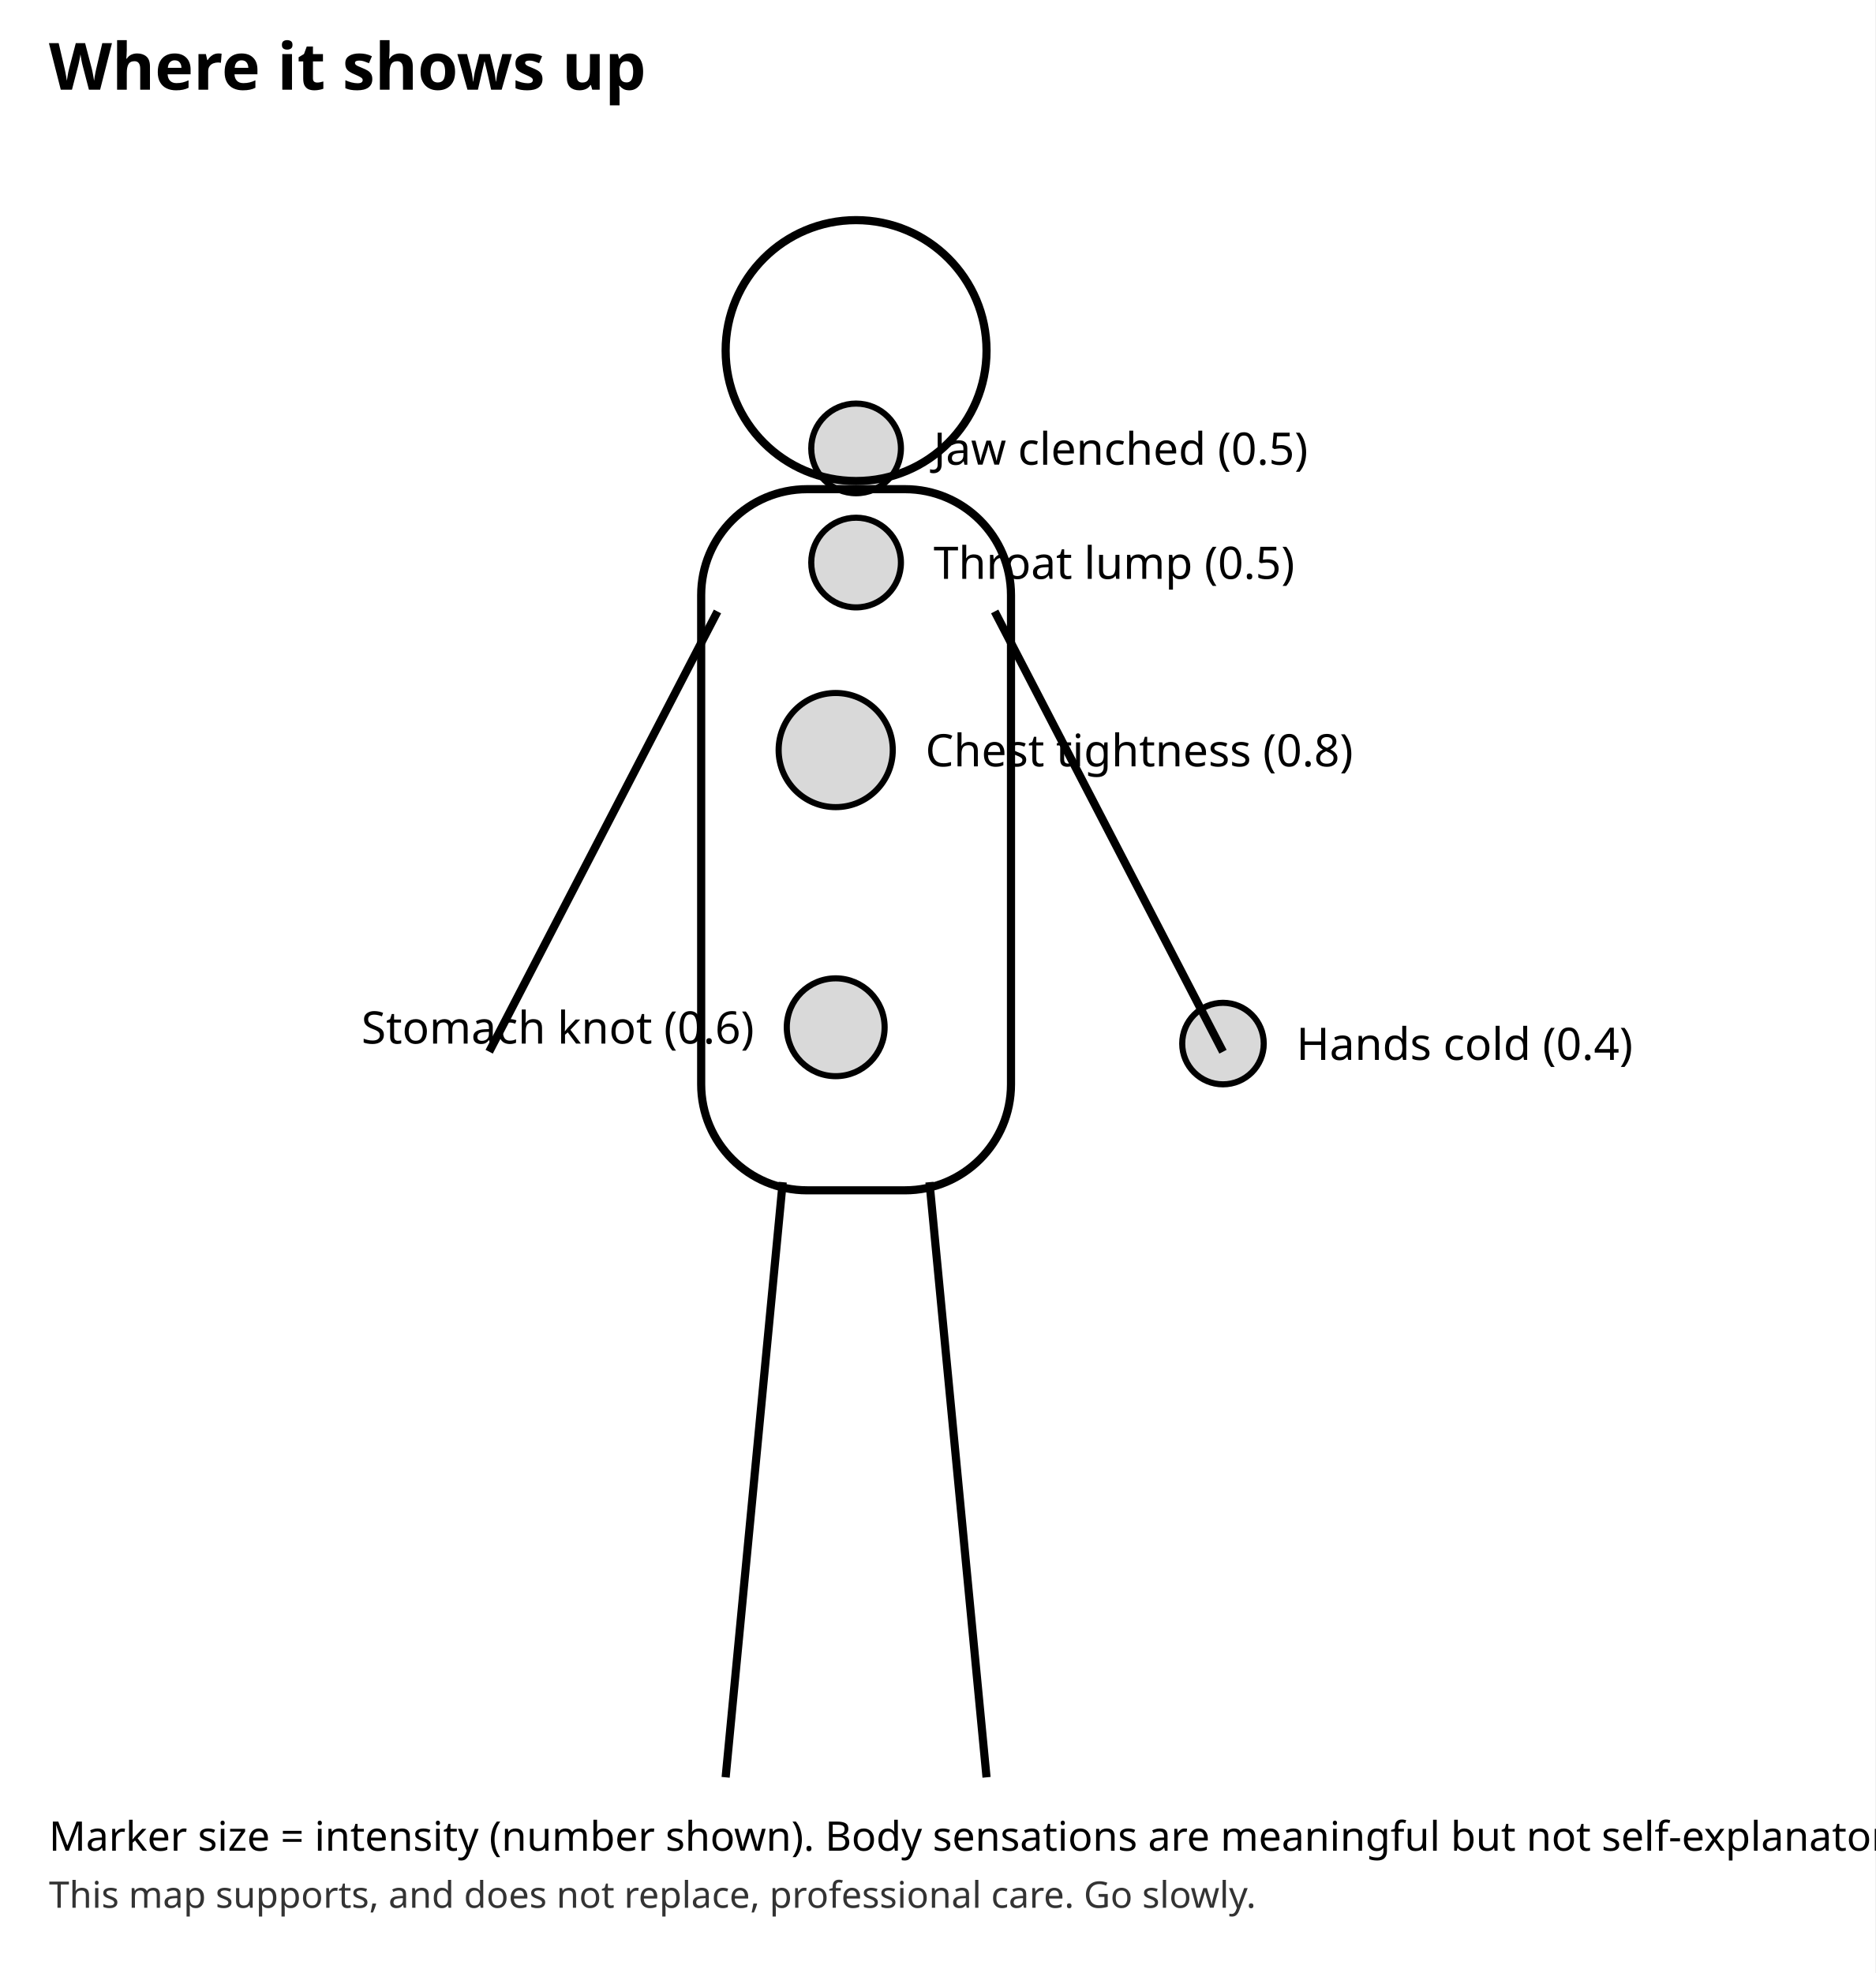
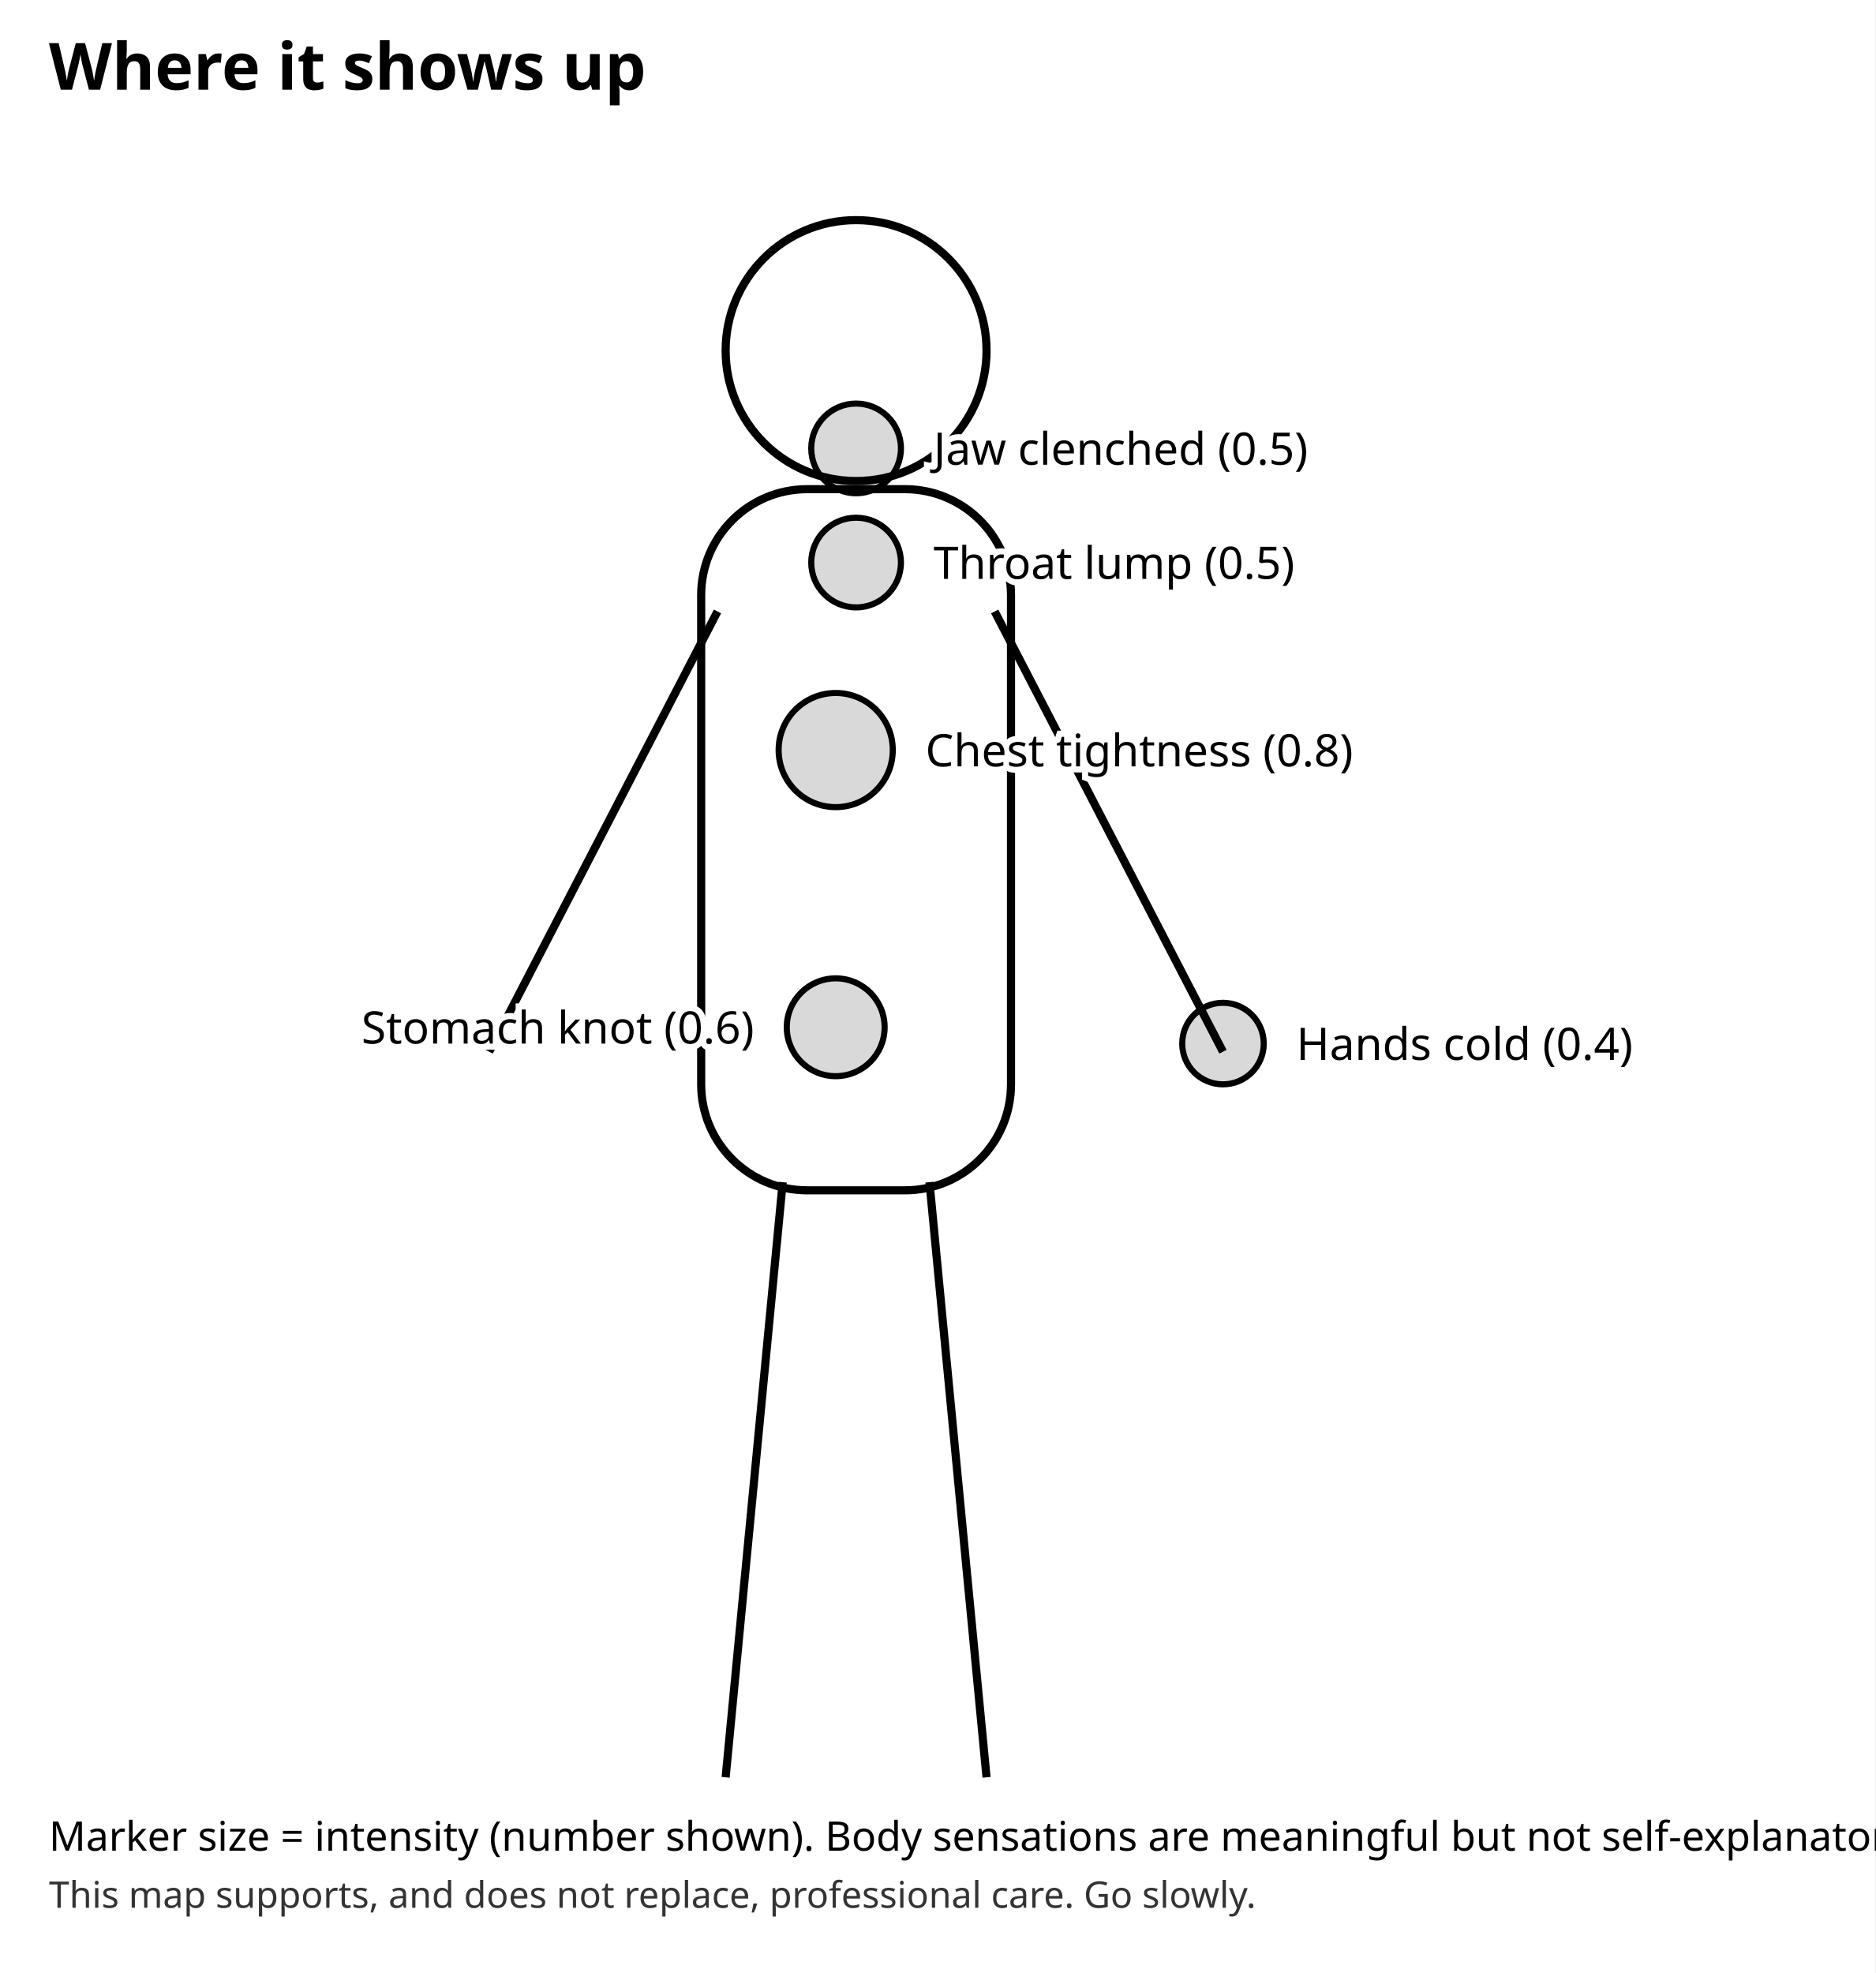
<svg xmlns="http://www.w3.org/2000/svg" viewBox="0 0 460 484" role="img" aria-label="Body map: Where it shows up. Sensations: Jaw clenched (intensity 0.5), Throat lump (intensity 0.5), Chest tightness (intensity 0.8), Stomach knot (intensity 0.6), Hands cold (intensity 0.4). Pace and titrate.">
  <rect x="0" y="0" width="460" height="484" fill="#fff" />
  <text x="12" y="22" font-family="sans-serif" font-size="16" font-weight="700">Where it shows up</text>
  <circle cx="210" cy="86" r="32" fill="#fff" stroke="#000" stroke-width="2" />
  <rect x="172" y="120" width="76" height="172" rx="26" ry="26" fill="#fff" stroke="#000" stroke-width="2" />
  <line x1="176" y1="150" x2="120" y2="258" stroke="#000" stroke-width="2" />
  <line x1="244" y1="150" x2="300" y2="258" stroke="#000" stroke-width="2" />
  <line x1="192" y1="290" x2="178" y2="436" stroke="#000" stroke-width="2" />
  <line x1="228" y1="290" x2="242" y2="436" stroke="#000" stroke-width="2" />
  <circle data-el="node:jaw" cx="210" cy="110" r="11" fill="#000" fill-opacity="0.15" stroke="#000" stroke-width="1.5" />
-   <text x="229" y="114" font-family="sans-serif" font-size="11" text-anchor="start" data-el="nodelabel:jaw">Jaw clenched (0.5)</text>
+   <text x="229" y="114" font-family="sans-serif" font-size="11" text-anchor="start" stroke="#fff" stroke-width="3" paint-order="stroke" data-el="nodelabel:jaw">Jaw clenched (0.5)</text>
  <circle data-el="node:throat" cx="210" cy="138" r="11" fill="#000" fill-opacity="0.15" stroke="#000" stroke-width="1.5" />
-   <text x="229" y="142" font-family="sans-serif" font-size="11" text-anchor="start" data-el="nodelabel:throat">Throat lump (0.5)</text>
+   <text x="229" y="142" font-family="sans-serif" font-size="11" text-anchor="start" stroke="#fff" stroke-width="3" paint-order="stroke" data-el="nodelabel:throat">Throat lump (0.5)</text>
  <circle data-el="node:chest" cx="205" cy="184" r="14" fill="#000" fill-opacity="0.15" stroke="#000" stroke-width="1.5" />
-   <text x="227" y="188" font-family="sans-serif" font-size="11" text-anchor="start" data-el="nodelabel:chest">Chest tightness (0.8)</text>
+   <text x="227" y="188" font-family="sans-serif" font-size="11" text-anchor="start" stroke="#fff" stroke-width="3" paint-order="stroke" data-el="nodelabel:chest">Chest tightness (0.8)</text>
  <circle data-el="node:stomach" cx="205" cy="252" r="12" fill="#000" fill-opacity="0.15" stroke="#000" stroke-width="1.5" />
-   <text x="185" y="256" font-family="sans-serif" font-size="11" text-anchor="end" data-el="nodelabel:stomach">Stomach knot (0.6)</text>
+   <text x="185" y="256" font-family="sans-serif" font-size="11" text-anchor="end" stroke="#fff" stroke-width="3" paint-order="stroke" data-el="nodelabel:stomach">Stomach knot (0.6)</text>
  <circle data-el="node:hands" cx="300" cy="256" r="10" fill="#000" fill-opacity="0.15" stroke="#000" stroke-width="1.5" />
-   <text x="318" y="260" font-family="sans-serif" font-size="11" text-anchor="start" data-el="nodelabel:hands">Hands cold (0.4)</text>
+   <text x="318" y="260" font-family="sans-serif" font-size="11" text-anchor="start" stroke="#fff" stroke-width="3" paint-order="stroke" data-el="nodelabel:hands">Hands cold (0.4)</text>
  <text x="12" y="454" font-family="sans-serif" font-size="10">Marker size = intensity (number shown). Body sensations are meaningful but not self-explanatory — pace and titrate.</text>
  <text x="12" y="468" font-family="sans-serif" font-size="9" fill="#333">This map supports, and does not replace, professional care. Go slowly.</text>
</svg>
